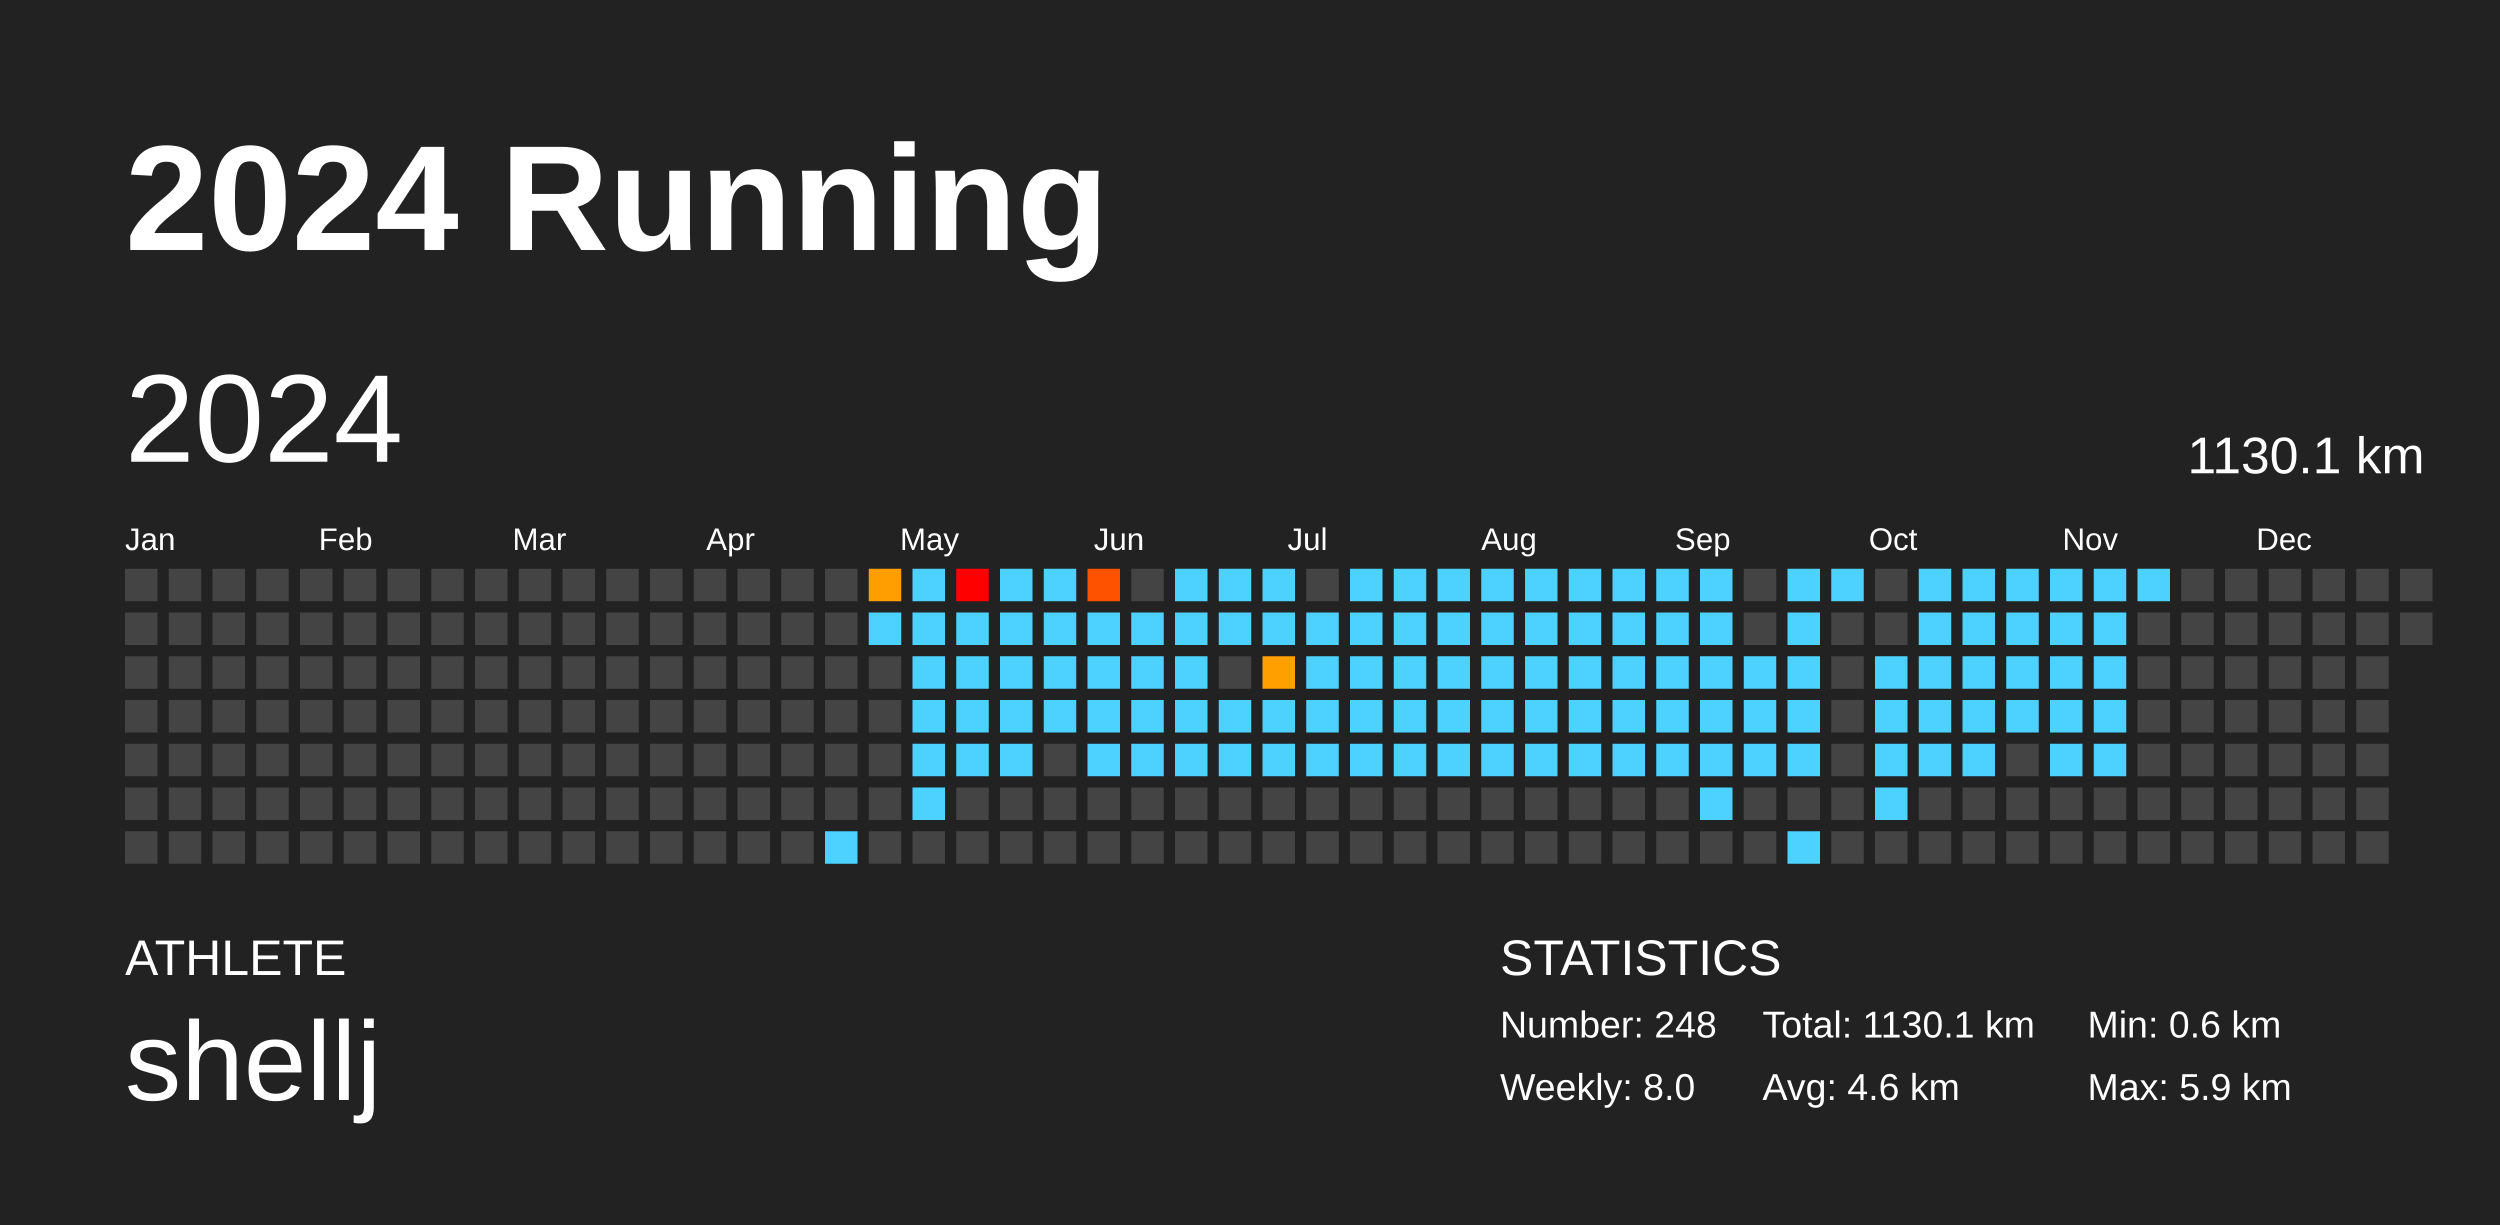
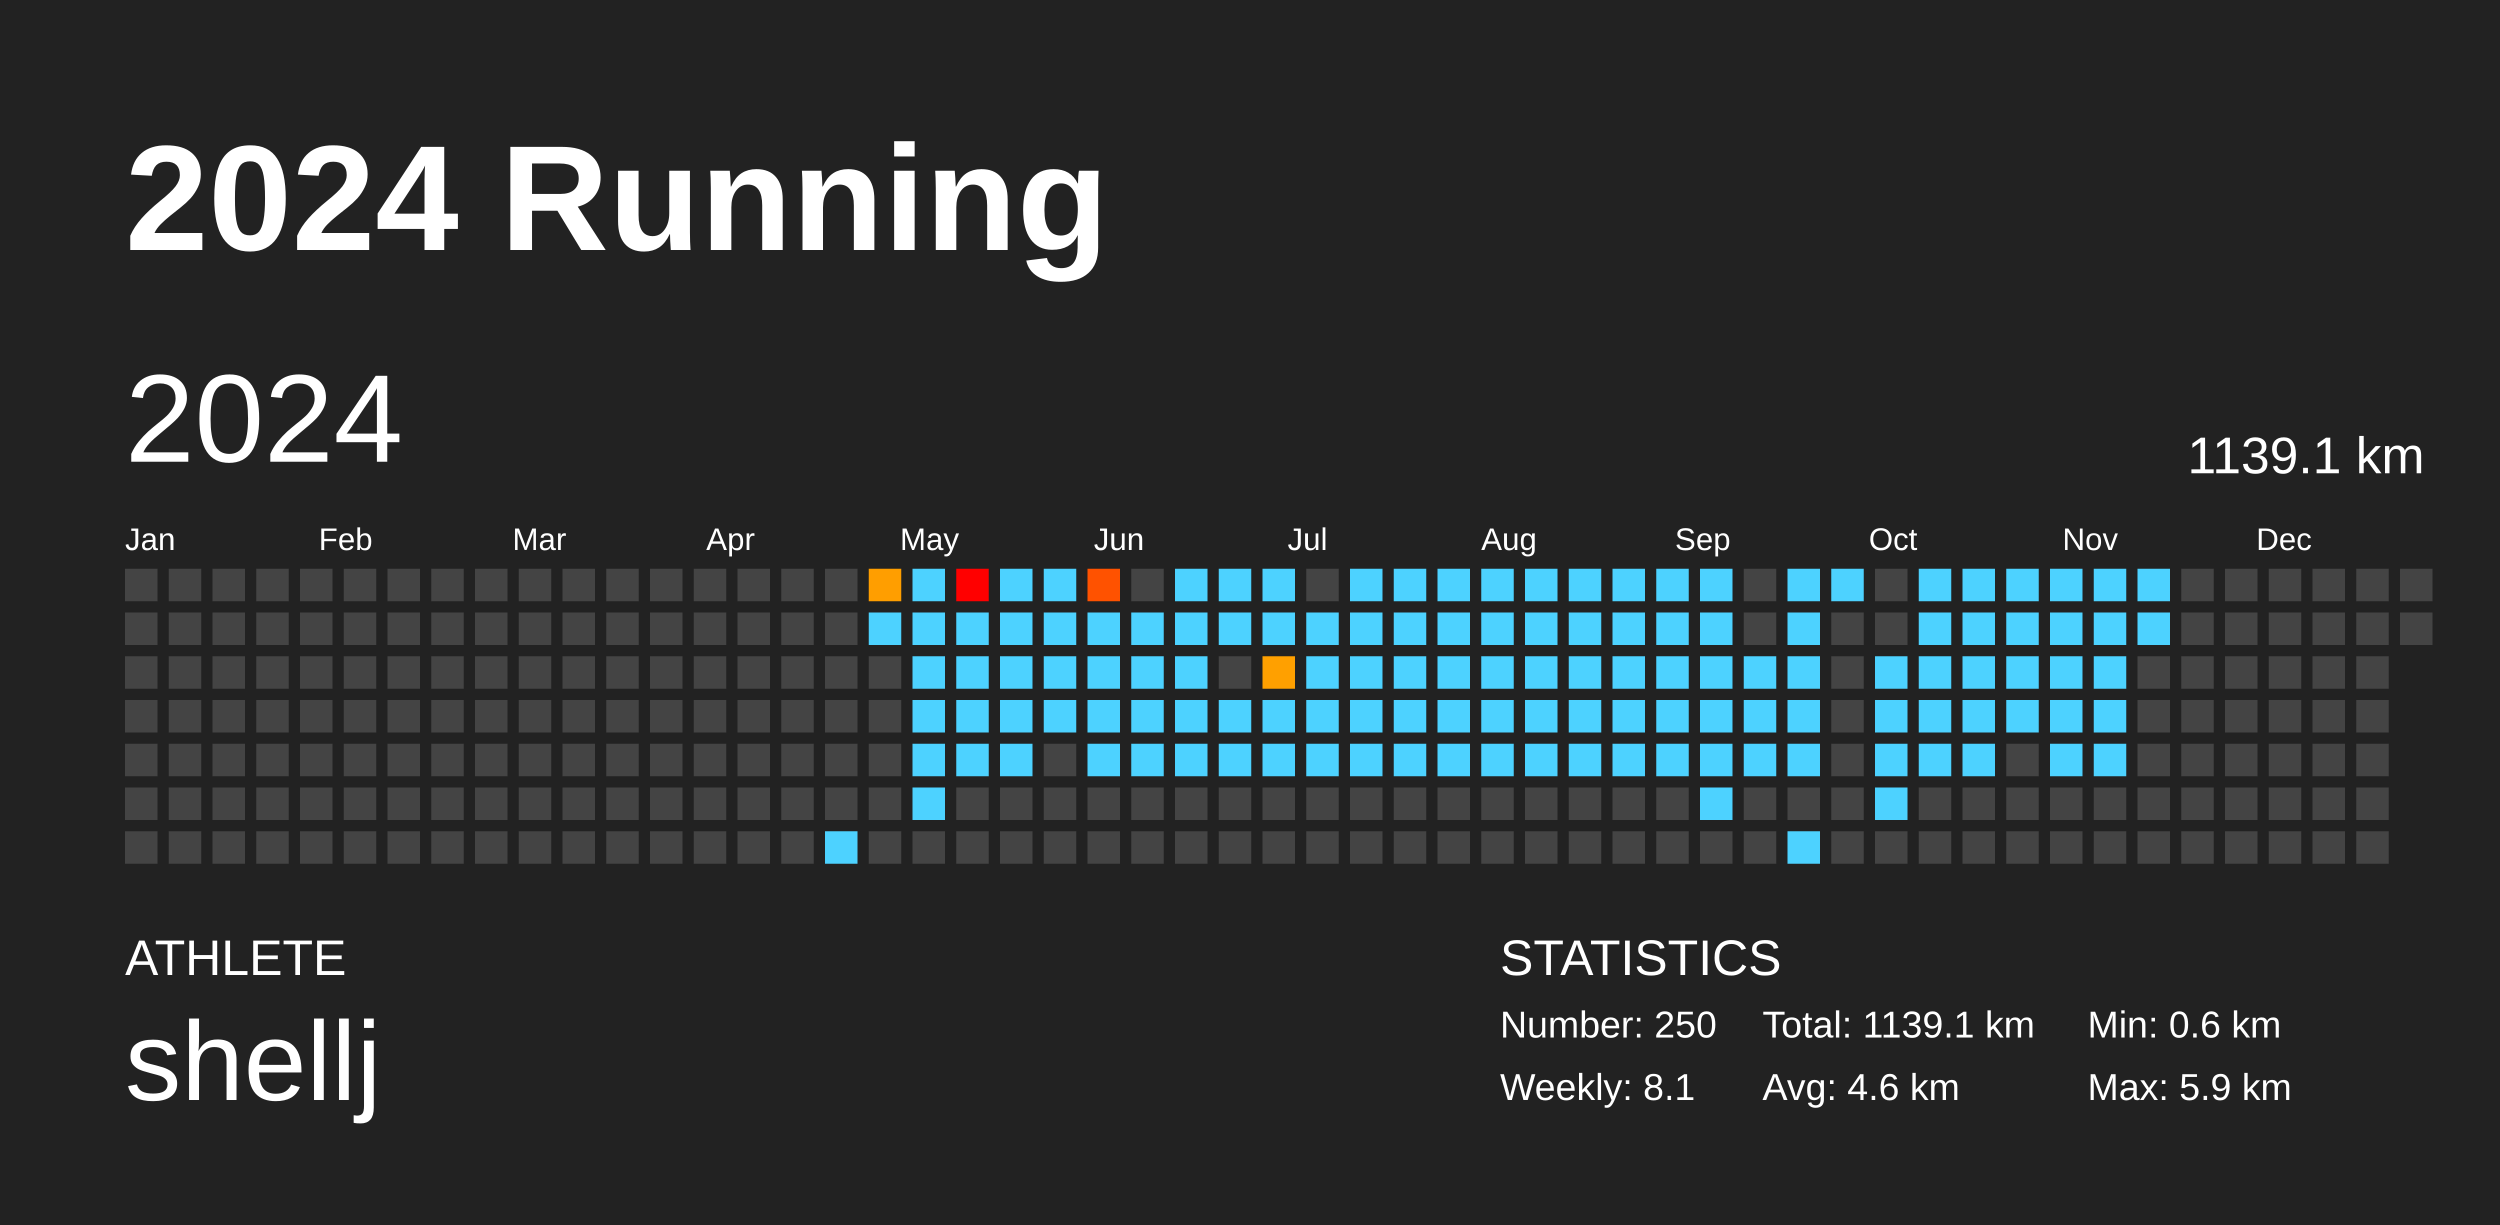
<svg xmlns="http://www.w3.org/2000/svg" baseProfile="full" height="98mm" version="1.1" viewBox="0,0,200,98" width="200mm">
  <defs />
  <rect fill="#222222" height="98" width="200" x="0" y="0" />
  <text fill="#FFFFFF" style="font-size:12px; font-family:Arial; font-weight:bold;" x="10" y="20">2024 Running</text>
  <text fill="#FFFFFF" style="font-size:4px; font-family:Arial" x="10" y="78">ATHLETE</text>
  <text fill="#FFFFFF" style="font-size:9px; font-family:Arial" x="10" y="88">shellj</text>
  <text fill="#FFFFFF" style="font-size:4px; font-family:Arial" x="120" y="78">STATISTICS</text>
-   <text fill="#FFFFFF" style="font-size:3px; font-family:Arial" x="120" y="83">Number: 248</text>
-   <text fill="#FFFFFF" style="font-size:3px; font-family:Arial" x="120" y="88">Weekly: 8.0</text>
-   <text fill="#FFFFFF" style="font-size:3px; font-family:Arial" x="141" y="83">Total: 1130.1 km</text>
+   <text fill="#FFFFFF" style="font-size:3px; font-family:Arial" x="120" y="83">Number: 250</text>
+   <text fill="#FFFFFF" style="font-size:3px; font-family:Arial" x="120" y="88">Weekly: 8.1</text>
+   <text fill="#FFFFFF" style="font-size:3px; font-family:Arial" x="141" y="83">Total: 1139.1 km</text>
  <text fill="#FFFFFF" style="font-size:3px; font-family:Arial" x="141" y="88">Avg: 4.6 km</text>
  <text fill="#FFFFFF" style="font-size:3px; font-family:Arial" x="167" y="83">Min: 0.6 km</text>
  <text fill="#FFFFFF" style="font-size:3px; font-family:Arial" x="167" y="88">Max: 5.9 km</text>
  <text dominant-baseline="hanging" fill="#FFFFFF" style="font-size:10.0px; font-family:Arial;" x="10" y="30">2024</text>
-   <text dominant-baseline="hanging" fill="#FFFFFF" style="font-size:4.125px; font-family:Arial;" x="175" y="35">1130.1 km</text>
+   <text dominant-baseline="hanging" fill="#FFFFFF" style="font-size:4.125px; font-family:Arial;" x="175" y="35">1139.1 km</text>
  <text fill="#FFFFFF" style="font-size:2.5px; font-family:Arial" x="10.0" y="44">Jan</text>
  <text fill="#FFFFFF" style="font-size:2.5px; font-family:Arial" x="25.5" y="44">Feb</text>
  <text fill="#FFFFFF" style="font-size:2.5px; font-family:Arial" x="41.0" y="44">Mar</text>
  <text fill="#FFFFFF" style="font-size:2.5px; font-family:Arial" x="56.5" y="44">Apr</text>
  <text fill="#FFFFFF" style="font-size:2.5px; font-family:Arial" x="72.0" y="44">May</text>
  <text fill="#FFFFFF" style="font-size:2.5px; font-family:Arial" x="87.5" y="44">Jun</text>
  <text fill="#FFFFFF" style="font-size:2.5px; font-family:Arial" x="103.0" y="44">Jul</text>
  <text fill="#FFFFFF" style="font-size:2.5px; font-family:Arial" x="118.5" y="44">Aug</text>
  <text fill="#FFFFFF" style="font-size:2.5px; font-family:Arial" x="134.0" y="44">Sep</text>
  <text fill="#FFFFFF" style="font-size:2.5px; font-family:Arial" x="149.5" y="44">Oct</text>
  <text fill="#FFFFFF" style="font-size:2.5px; font-family:Arial" x="165.0" y="44">Nov</text>
  <text fill="#FFFFFF" style="font-size:2.5px; font-family:Arial" x="180.5" y="44">Dec</text>
  <rect fill="#444444" height="2.6" width="2.6" x="10.0" y="45.5" />
  <rect fill="#444444" height="2.6" width="2.6" x="10.0" y="49.0" />
  <rect fill="#444444" height="2.6" width="2.6" x="10.0" y="52.5" />
  <rect fill="#444444" height="2.6" width="2.6" x="10.0" y="56.0" />
  <rect fill="#444444" height="2.6" width="2.6" x="10.0" y="59.5" />
  <rect fill="#444444" height="2.6" width="2.6" x="10.0" y="63.0" />
  <rect fill="#444444" height="2.6" width="2.6" x="10.0" y="66.5" />
  <rect fill="#444444" height="2.6" width="2.6" x="13.5" y="45.5" />
  <rect fill="#444444" height="2.6" width="2.6" x="13.5" y="49.0" />
  <rect fill="#444444" height="2.6" width="2.6" x="13.5" y="52.5" />
  <rect fill="#444444" height="2.6" width="2.6" x="13.5" y="56.0" />
  <rect fill="#444444" height="2.6" width="2.6" x="13.5" y="59.5" />
  <rect fill="#444444" height="2.6" width="2.6" x="13.5" y="63.0" />
  <rect fill="#444444" height="2.6" width="2.6" x="13.5" y="66.5" />
  <rect fill="#444444" height="2.6" width="2.6" x="17.0" y="45.5" />
  <rect fill="#444444" height="2.6" width="2.6" x="17.0" y="49.0" />
  <rect fill="#444444" height="2.6" width="2.6" x="17.0" y="52.5" />
  <rect fill="#444444" height="2.6" width="2.6" x="17.0" y="56.0" />
  <rect fill="#444444" height="2.6" width="2.6" x="17.0" y="59.5" />
  <rect fill="#444444" height="2.6" width="2.6" x="17.0" y="63.0" />
  <rect fill="#444444" height="2.6" width="2.6" x="17.0" y="66.5" />
  <rect fill="#444444" height="2.6" width="2.6" x="20.5" y="45.5" />
  <rect fill="#444444" height="2.6" width="2.6" x="20.5" y="49.0" />
  <rect fill="#444444" height="2.6" width="2.6" x="20.5" y="52.5" />
  <rect fill="#444444" height="2.6" width="2.6" x="20.5" y="56.0" />
  <rect fill="#444444" height="2.6" width="2.6" x="20.5" y="59.5" />
  <rect fill="#444444" height="2.6" width="2.6" x="20.5" y="63.0" />
  <rect fill="#444444" height="2.6" width="2.6" x="20.5" y="66.5" />
  <rect fill="#444444" height="2.6" width="2.6" x="24.0" y="45.5" />
  <rect fill="#444444" height="2.6" width="2.6" x="24.0" y="49.0" />
  <rect fill="#444444" height="2.6" width="2.6" x="24.0" y="52.5" />
  <rect fill="#444444" height="2.6" width="2.6" x="24.0" y="56.0" />
  <rect fill="#444444" height="2.6" width="2.6" x="24.0" y="59.5" />
  <rect fill="#444444" height="2.6" width="2.6" x="24.0" y="63.0" />
  <rect fill="#444444" height="2.6" width="2.6" x="24.0" y="66.5" />
  <rect fill="#444444" height="2.6" width="2.6" x="27.5" y="45.5" />
  <rect fill="#444444" height="2.6" width="2.6" x="27.5" y="49.0" />
  <rect fill="#444444" height="2.6" width="2.6" x="27.5" y="52.5" />
  <rect fill="#444444" height="2.6" width="2.6" x="27.5" y="56.0" />
  <rect fill="#444444" height="2.6" width="2.6" x="27.5" y="59.5" />
  <rect fill="#444444" height="2.6" width="2.6" x="27.5" y="63.0" />
  <rect fill="#444444" height="2.6" width="2.6" x="27.5" y="66.5" />
  <rect fill="#444444" height="2.6" width="2.6" x="31.0" y="45.5" />
  <rect fill="#444444" height="2.6" width="2.6" x="31.0" y="49.0" />
  <rect fill="#444444" height="2.6" width="2.6" x="31.0" y="52.5" />
  <rect fill="#444444" height="2.6" width="2.6" x="31.0" y="56.0" />
  <rect fill="#444444" height="2.6" width="2.6" x="31.0" y="59.5" />
  <rect fill="#444444" height="2.6" width="2.6" x="31.0" y="63.0" />
  <rect fill="#444444" height="2.6" width="2.6" x="31.0" y="66.5" />
  <rect fill="#444444" height="2.6" width="2.6" x="34.5" y="45.5" />
  <rect fill="#444444" height="2.6" width="2.6" x="34.5" y="49.0" />
  <rect fill="#444444" height="2.6" width="2.6" x="34.5" y="52.5" />
  <rect fill="#444444" height="2.6" width="2.6" x="34.5" y="56.0" />
  <rect fill="#444444" height="2.6" width="2.6" x="34.5" y="59.5" />
  <rect fill="#444444" height="2.6" width="2.6" x="34.5" y="63.0" />
  <rect fill="#444444" height="2.6" width="2.6" x="34.5" y="66.5" />
  <rect fill="#444444" height="2.6" width="2.6" x="38.0" y="45.5" />
  <rect fill="#444444" height="2.6" width="2.6" x="38.0" y="49.0" />
  <rect fill="#444444" height="2.6" width="2.6" x="38.0" y="52.5" />
  <rect fill="#444444" height="2.6" width="2.6" x="38.0" y="56.0" />
  <rect fill="#444444" height="2.6" width="2.6" x="38.0" y="59.5" />
  <rect fill="#444444" height="2.6" width="2.6" x="38.0" y="63.0" />
  <rect fill="#444444" height="2.6" width="2.6" x="38.0" y="66.5" />
  <rect fill="#444444" height="2.6" width="2.6" x="41.5" y="45.5" />
  <rect fill="#444444" height="2.6" width="2.6" x="41.5" y="49.0" />
  <rect fill="#444444" height="2.6" width="2.6" x="41.5" y="52.5" />
  <rect fill="#444444" height="2.6" width="2.6" x="41.5" y="56.0" />
  <rect fill="#444444" height="2.6" width="2.6" x="41.5" y="59.5" />
  <rect fill="#444444" height="2.6" width="2.6" x="41.5" y="63.0" />
  <rect fill="#444444" height="2.6" width="2.6" x="41.5" y="66.5" />
  <rect fill="#444444" height="2.6" width="2.6" x="45.0" y="45.5" />
  <rect fill="#444444" height="2.6" width="2.6" x="45.0" y="49.0" />
  <rect fill="#444444" height="2.6" width="2.6" x="45.0" y="52.5" />
  <rect fill="#444444" height="2.6" width="2.6" x="45.0" y="56.0" />
  <rect fill="#444444" height="2.6" width="2.6" x="45.0" y="59.5" />
  <rect fill="#444444" height="2.6" width="2.6" x="45.0" y="63.0" />
  <rect fill="#444444" height="2.6" width="2.6" x="45.0" y="66.5" />
  <rect fill="#444444" height="2.6" width="2.6" x="48.5" y="45.5" />
  <rect fill="#444444" height="2.6" width="2.6" x="48.5" y="49.0" />
  <rect fill="#444444" height="2.6" width="2.6" x="48.5" y="52.5" />
  <rect fill="#444444" height="2.6" width="2.6" x="48.5" y="56.0" />
  <rect fill="#444444" height="2.6" width="2.6" x="48.5" y="59.5" />
  <rect fill="#444444" height="2.6" width="2.6" x="48.5" y="63.0" />
  <rect fill="#444444" height="2.6" width="2.6" x="48.5" y="66.5" />
  <rect fill="#444444" height="2.6" width="2.6" x="52.0" y="45.5" />
  <rect fill="#444444" height="2.6" width="2.6" x="52.0" y="49.0" />
  <rect fill="#444444" height="2.6" width="2.6" x="52.0" y="52.5" />
  <rect fill="#444444" height="2.6" width="2.6" x="52.0" y="56.0" />
  <rect fill="#444444" height="2.6" width="2.6" x="52.0" y="59.5" />
  <rect fill="#444444" height="2.6" width="2.6" x="52.0" y="63.0" />
  <rect fill="#444444" height="2.6" width="2.6" x="52.0" y="66.5" />
  <rect fill="#444444" height="2.6" width="2.6" x="55.5" y="45.5" />
  <rect fill="#444444" height="2.6" width="2.6" x="55.5" y="49.0" />
  <rect fill="#444444" height="2.6" width="2.6" x="55.5" y="52.5" />
  <rect fill="#444444" height="2.6" width="2.6" x="55.5" y="56.0" />
  <rect fill="#444444" height="2.6" width="2.6" x="55.5" y="59.5" />
  <rect fill="#444444" height="2.6" width="2.6" x="55.5" y="63.0" />
  <rect fill="#444444" height="2.6" width="2.6" x="55.5" y="66.5" />
  <rect fill="#444444" height="2.6" width="2.6" x="59.0" y="45.5" />
  <rect fill="#444444" height="2.6" width="2.6" x="59.0" y="49.0" />
  <rect fill="#444444" height="2.6" width="2.6" x="59.0" y="52.5" />
  <rect fill="#444444" height="2.6" width="2.6" x="59.0" y="56.0" />
  <rect fill="#444444" height="2.6" width="2.6" x="59.0" y="59.5" />
  <rect fill="#444444" height="2.6" width="2.6" x="59.0" y="63.0" />
  <rect fill="#444444" height="2.6" width="2.6" x="59.0" y="66.5" />
  <rect fill="#444444" height="2.6" width="2.6" x="62.5" y="45.5" />
  <rect fill="#444444" height="2.6" width="2.6" x="62.5" y="49.0" />
  <rect fill="#444444" height="2.6" width="2.6" x="62.5" y="52.5" />
  <rect fill="#444444" height="2.6" width="2.6" x="62.5" y="56.0" />
  <rect fill="#444444" height="2.6" width="2.6" x="62.5" y="59.5" />
  <rect fill="#444444" height="2.6" width="2.6" x="62.5" y="63.0" />
  <rect fill="#444444" height="2.6" width="2.6" x="62.5" y="66.5" />
  <rect fill="#444444" height="2.6" width="2.6" x="66.0" y="45.5" />
  <rect fill="#444444" height="2.6" width="2.6" x="66.0" y="49.0" />
  <rect fill="#444444" height="2.6" width="2.6" x="66.0" y="52.5" />
  <rect fill="#444444" height="2.6" width="2.6" x="66.0" y="56.0" />
  <rect fill="#444444" height="2.6" width="2.6" x="66.0" y="59.5" />
  <rect fill="#444444" height="2.6" width="2.6" x="66.0" y="63.0" />
  <rect fill="#4dd2ff" height="2.6" width="2.6" x="66.0" y="66.5" />
  <rect fill="#ff9e00" height="2.6" width="2.6" x="69.5" y="45.5" />
  <rect fill="#4dd2ff" height="2.6" width="2.6" x="69.5" y="49.0" />
  <rect fill="#444444" height="2.6" width="2.6" x="69.5" y="52.5" />
  <rect fill="#444444" height="2.6" width="2.6" x="69.5" y="56.0" />
  <rect fill="#444444" height="2.6" width="2.6" x="69.5" y="59.5" />
  <rect fill="#444444" height="2.6" width="2.6" x="69.5" y="63.0" />
  <rect fill="#444444" height="2.6" width="2.6" x="69.5" y="66.5" />
  <rect fill="#4dd2ff" height="2.6" width="2.6" x="73.0" y="45.5" />
  <rect fill="#4dd2ff" height="2.6" width="2.6" x="73.0" y="49.0" />
  <rect fill="#4dd2ff" height="2.6" width="2.6" x="73.0" y="52.5" />
  <rect fill="#4dd2ff" height="2.6" width="2.6" x="73.0" y="56.0" />
  <rect fill="#4dd2ff" height="2.6" width="2.6" x="73.0" y="59.5" />
  <rect fill="#4dd2ff" height="2.6" width="2.6" x="73.0" y="63.0" />
  <rect fill="#444444" height="2.6" width="2.6" x="73.0" y="66.5" />
  <rect fill="red" height="2.6" width="2.6" x="76.5" y="45.5" />
  <rect fill="#4dd2ff" height="2.6" width="2.6" x="76.5" y="49.0" />
  <rect fill="#4dd2ff" height="2.6" width="2.6" x="76.5" y="52.5" />
  <rect fill="#4dd2ff" height="2.6" width="2.6" x="76.5" y="56.0" />
  <rect fill="#4dd2ff" height="2.6" width="2.6" x="76.5" y="59.5" />
  <rect fill="#444444" height="2.6" width="2.6" x="76.5" y="63.0" />
  <rect fill="#444444" height="2.6" width="2.6" x="76.5" y="66.5" />
  <rect fill="#4dd2ff" height="2.6" width="2.6" x="80.0" y="45.5" />
  <rect fill="#4dd2ff" height="2.6" width="2.6" x="80.0" y="49.0" />
  <rect fill="#4dd2ff" height="2.6" width="2.6" x="80.0" y="52.5" />
  <rect fill="#4dd2ff" height="2.6" width="2.6" x="80.0" y="56.0" />
  <rect fill="#4dd2ff" height="2.6" width="2.6" x="80.0" y="59.5" />
  <rect fill="#444444" height="2.6" width="2.6" x="80.0" y="63.0" />
  <rect fill="#444444" height="2.6" width="2.6" x="80.0" y="66.5" />
  <rect fill="#4dd2ff" height="2.6" width="2.6" x="83.5" y="45.5" />
  <rect fill="#4dd2ff" height="2.6" width="2.6" x="83.5" y="49.0" />
  <rect fill="#4dd2ff" height="2.6" width="2.6" x="83.5" y="52.5" />
  <rect fill="#4dd2ff" height="2.6" width="2.6" x="83.5" y="56.0" />
  <rect fill="#444444" height="2.6" width="2.6" x="83.5" y="59.5" />
  <rect fill="#444444" height="2.6" width="2.6" x="83.5" y="63.0" />
  <rect fill="#444444" height="2.6" width="2.6" x="83.5" y="66.5" />
  <rect fill="#ff5200" height="2.6" width="2.6" x="87.0" y="45.5" />
  <rect fill="#4dd2ff" height="2.6" width="2.6" x="87.0" y="49.0" />
  <rect fill="#4dd2ff" height="2.6" width="2.6" x="87.0" y="52.5" />
  <rect fill="#4dd2ff" height="2.6" width="2.6" x="87.0" y="56.0" />
  <rect fill="#4dd2ff" height="2.6" width="2.6" x="87.0" y="59.5" />
  <rect fill="#444444" height="2.6" width="2.6" x="87.0" y="63.0" />
  <rect fill="#444444" height="2.6" width="2.6" x="87.0" y="66.5" />
  <rect fill="#444444" height="2.6" width="2.6" x="90.5" y="45.5" />
  <rect fill="#4dd2ff" height="2.6" width="2.6" x="90.5" y="49.0" />
  <rect fill="#4dd2ff" height="2.6" width="2.6" x="90.5" y="52.5" />
  <rect fill="#4dd2ff" height="2.6" width="2.6" x="90.5" y="56.0" />
  <rect fill="#4dd2ff" height="2.6" width="2.6" x="90.5" y="59.5" />
  <rect fill="#444444" height="2.6" width="2.6" x="90.5" y="63.0" />
  <rect fill="#444444" height="2.6" width="2.6" x="90.5" y="66.5" />
  <rect fill="#4dd2ff" height="2.6" width="2.6" x="94.0" y="45.5" />
  <rect fill="#4dd2ff" height="2.6" width="2.6" x="94.0" y="49.0" />
  <rect fill="#4dd2ff" height="2.6" width="2.6" x="94.0" y="52.5" />
  <rect fill="#4dd2ff" height="2.6" width="2.6" x="94.0" y="56.0" />
  <rect fill="#4dd2ff" height="2.6" width="2.6" x="94.0" y="59.5" />
  <rect fill="#444444" height="2.6" width="2.6" x="94.0" y="63.0" />
  <rect fill="#444444" height="2.6" width="2.6" x="94.0" y="66.5" />
  <rect fill="#4dd2ff" height="2.6" width="2.6" x="97.5" y="45.5" />
  <rect fill="#4dd2ff" height="2.6" width="2.6" x="97.5" y="49.0" />
  <rect fill="#444444" height="2.6" width="2.6" x="97.5" y="52.5" />
  <rect fill="#4dd2ff" height="2.6" width="2.6" x="97.5" y="56.0" />
  <rect fill="#4dd2ff" height="2.6" width="2.6" x="97.5" y="59.5" />
  <rect fill="#444444" height="2.6" width="2.6" x="97.5" y="63.0" />
  <rect fill="#444444" height="2.6" width="2.6" x="97.5" y="66.5" />
  <rect fill="#4dd2ff" height="2.6" width="2.6" x="101.0" y="45.5" />
  <rect fill="#4dd2ff" height="2.6" width="2.6" x="101.0" y="49.0" />
  <rect fill="#ffa000" height="2.6" width="2.6" x="101.0" y="52.5" />
  <rect fill="#4dd2ff" height="2.6" width="2.6" x="101.0" y="56.0" />
  <rect fill="#4dd2ff" height="2.6" width="2.6" x="101.0" y="59.5" />
  <rect fill="#444444" height="2.6" width="2.6" x="101.0" y="63.0" />
  <rect fill="#444444" height="2.6" width="2.6" x="101.0" y="66.5" />
  <rect fill="#444444" height="2.6" width="2.6" x="104.5" y="45.5" />
  <rect fill="#4dd2ff" height="2.6" width="2.6" x="104.5" y="49.0" />
  <rect fill="#4dd2ff" height="2.6" width="2.6" x="104.5" y="52.5" />
  <rect fill="#4dd2ff" height="2.6" width="2.6" x="104.5" y="56.0" />
  <rect fill="#4dd2ff" height="2.6" width="2.6" x="104.5" y="59.5" />
  <rect fill="#444444" height="2.6" width="2.6" x="104.5" y="63.0" />
  <rect fill="#444444" height="2.6" width="2.6" x="104.5" y="66.5" />
  <rect fill="#4dd2ff" height="2.6" width="2.6" x="108.0" y="45.5" />
  <rect fill="#4dd2ff" height="2.6" width="2.6" x="108.0" y="49.0" />
  <rect fill="#4dd2ff" height="2.6" width="2.6" x="108.0" y="52.5" />
  <rect fill="#4dd2ff" height="2.6" width="2.6" x="108.0" y="56.0" />
  <rect fill="#4dd2ff" height="2.6" width="2.6" x="108.0" y="59.5" />
  <rect fill="#444444" height="2.6" width="2.6" x="108.0" y="63.0" />
  <rect fill="#444444" height="2.6" width="2.6" x="108.0" y="66.5" />
  <rect fill="#4dd2ff" height="2.6" width="2.6" x="111.5" y="45.5" />
  <rect fill="#4dd2ff" height="2.6" width="2.6" x="111.5" y="49.0" />
  <rect fill="#4dd2ff" height="2.6" width="2.6" x="111.5" y="52.5" />
  <rect fill="#4dd2ff" height="2.6" width="2.6" x="111.5" y="56.0" />
  <rect fill="#4dd2ff" height="2.6" width="2.6" x="111.5" y="59.5" />
  <rect fill="#444444" height="2.6" width="2.6" x="111.5" y="63.0" />
  <rect fill="#444444" height="2.6" width="2.6" x="111.5" y="66.5" />
  <rect fill="#4dd2ff" height="2.6" width="2.6" x="115.0" y="45.5" />
  <rect fill="#4dd2ff" height="2.6" width="2.6" x="115.0" y="49.0" />
  <rect fill="#4dd2ff" height="2.6" width="2.6" x="115.0" y="52.5" />
  <rect fill="#4dd2ff" height="2.6" width="2.6" x="115.0" y="56.0" />
  <rect fill="#4dd2ff" height="2.6" width="2.6" x="115.0" y="59.5" />
  <rect fill="#444444" height="2.6" width="2.6" x="115.0" y="63.0" />
  <rect fill="#444444" height="2.6" width="2.6" x="115.0" y="66.5" />
  <rect fill="#4dd2ff" height="2.6" width="2.6" x="118.5" y="45.5" />
  <rect fill="#4dd2ff" height="2.6" width="2.6" x="118.5" y="49.0" />
  <rect fill="#4dd2ff" height="2.6" width="2.6" x="118.5" y="52.5" />
  <rect fill="#4dd2ff" height="2.6" width="2.6" x="118.5" y="56.0" />
  <rect fill="#4dd2ff" height="2.6" width="2.6" x="118.5" y="59.5" />
  <rect fill="#444444" height="2.6" width="2.6" x="118.5" y="63.0" />
  <rect fill="#444444" height="2.6" width="2.6" x="118.5" y="66.5" />
  <rect fill="#4dd2ff" height="2.6" width="2.6" x="122.0" y="45.5" />
  <rect fill="#4dd2ff" height="2.6" width="2.6" x="122.0" y="49.0" />
  <rect fill="#4dd2ff" height="2.6" width="2.6" x="122.0" y="52.5" />
  <rect fill="#4dd2ff" height="2.6" width="2.6" x="122.0" y="56.0" />
  <rect fill="#4dd2ff" height="2.6" width="2.6" x="122.0" y="59.5" />
  <rect fill="#444444" height="2.6" width="2.6" x="122.0" y="63.0" />
  <rect fill="#444444" height="2.6" width="2.6" x="122.0" y="66.5" />
  <rect fill="#4dd2ff" height="2.6" width="2.6" x="125.5" y="45.5" />
  <rect fill="#4dd2ff" height="2.6" width="2.6" x="125.5" y="49.0" />
  <rect fill="#4dd2ff" height="2.6" width="2.6" x="125.5" y="52.5" />
  <rect fill="#4dd2ff" height="2.6" width="2.6" x="125.5" y="56.0" />
  <rect fill="#4dd2ff" height="2.6" width="2.6" x="125.5" y="59.5" />
  <rect fill="#444444" height="2.6" width="2.6" x="125.5" y="63.0" />
  <rect fill="#444444" height="2.6" width="2.6" x="125.5" y="66.5" />
  <rect fill="#4dd2ff" height="2.6" width="2.6" x="129.0" y="45.5" />
  <rect fill="#4dd2ff" height="2.6" width="2.6" x="129.0" y="49.0" />
  <rect fill="#4dd2ff" height="2.6" width="2.6" x="129.0" y="52.5" />
  <rect fill="#4dd2ff" height="2.6" width="2.6" x="129.0" y="56.0" />
  <rect fill="#4dd2ff" height="2.6" width="2.6" x="129.0" y="59.5" />
  <rect fill="#444444" height="2.6" width="2.6" x="129.0" y="63.0" />
  <rect fill="#444444" height="2.6" width="2.6" x="129.0" y="66.5" />
  <rect fill="#4dd2ff" height="2.6" width="2.6" x="132.5" y="45.5" />
  <rect fill="#4dd2ff" height="2.6" width="2.6" x="132.5" y="49.0" />
  <rect fill="#4dd2ff" height="2.6" width="2.6" x="132.5" y="52.5" />
  <rect fill="#4dd2ff" height="2.6" width="2.6" x="132.5" y="56.0" />
  <rect fill="#4dd2ff" height="2.6" width="2.6" x="132.5" y="59.5" />
  <rect fill="#444444" height="2.6" width="2.6" x="132.5" y="63.0" />
  <rect fill="#444444" height="2.6" width="2.6" x="132.5" y="66.5" />
  <rect fill="#4dd2ff" height="2.6" width="2.6" x="136.0" y="45.5" />
  <rect fill="#4dd2ff" height="2.6" width="2.6" x="136.0" y="49.0" />
  <rect fill="#4dd2ff" height="2.6" width="2.6" x="136.0" y="52.5" />
  <rect fill="#4dd2ff" height="2.6" width="2.6" x="136.0" y="56.0" />
  <rect fill="#4dd2ff" height="2.6" width="2.6" x="136.0" y="59.5" />
  <rect fill="#4dd2ff" height="2.6" width="2.6" x="136.0" y="63.0" />
  <rect fill="#444444" height="2.6" width="2.6" x="136.0" y="66.5" />
  <rect fill="#444444" height="2.6" width="2.6" x="139.5" y="45.5" />
  <rect fill="#444444" height="2.6" width="2.6" x="139.5" y="49.0" />
  <rect fill="#4dd2ff" height="2.6" width="2.6" x="139.5" y="52.5" />
  <rect fill="#4dd2ff" height="2.6" width="2.6" x="139.5" y="56.0" />
  <rect fill="#4dd2ff" height="2.6" width="2.6" x="139.5" y="59.5" />
  <rect fill="#444444" height="2.6" width="2.6" x="139.5" y="63.0" />
  <rect fill="#444444" height="2.6" width="2.6" x="139.5" y="66.5" />
  <rect fill="#4dd2ff" height="2.6" width="2.6" x="143.0" y="45.5" />
  <rect fill="#4dd2ff" height="2.6" width="2.6" x="143.0" y="49.0" />
  <rect fill="#4dd2ff" height="2.6" width="2.6" x="143.0" y="52.5" />
  <rect fill="#4dd2ff" height="2.6" width="2.6" x="143.0" y="56.0" />
  <rect fill="#4dd2ff" height="2.6" width="2.6" x="143.0" y="59.5" />
  <rect fill="#444444" height="2.6" width="2.6" x="143.0" y="63.0" />
  <rect fill="#4dd2ff" height="2.6" width="2.6" x="143.0" y="66.5" />
  <rect fill="#4dd2ff" height="2.6" width="2.6" x="146.5" y="45.5" />
  <rect fill="#444444" height="2.6" width="2.6" x="146.5" y="49.0" />
  <rect fill="#444444" height="2.6" width="2.6" x="146.5" y="52.5" />
  <rect fill="#444444" height="2.6" width="2.6" x="146.5" y="56.0" />
  <rect fill="#444444" height="2.6" width="2.6" x="146.5" y="59.5" />
  <rect fill="#444444" height="2.6" width="2.6" x="146.5" y="63.0" />
  <rect fill="#444444" height="2.6" width="2.6" x="146.5" y="66.5" />
  <rect fill="#444444" height="2.6" width="2.6" x="150.0" y="45.5" />
  <rect fill="#444444" height="2.6" width="2.6" x="150.0" y="49.0" />
  <rect fill="#4dd2ff" height="2.6" width="2.6" x="150.0" y="52.5" />
  <rect fill="#4dd2ff" height="2.6" width="2.6" x="150.0" y="56.0" />
  <rect fill="#4dd2ff" height="2.6" width="2.6" x="150.0" y="59.5" />
  <rect fill="#4dd2ff" height="2.6" width="2.6" x="150.0" y="63.0" />
  <rect fill="#444444" height="2.6" width="2.6" x="150.0" y="66.5" />
  <rect fill="#4dd2ff" height="2.6" width="2.6" x="153.5" y="45.5" />
  <rect fill="#4dd2ff" height="2.6" width="2.6" x="153.5" y="49.0" />
  <rect fill="#4dd2ff" height="2.6" width="2.6" x="153.5" y="52.5" />
  <rect fill="#4dd2ff" height="2.6" width="2.6" x="153.5" y="56.0" />
  <rect fill="#4dd2ff" height="2.6" width="2.6" x="153.5" y="59.5" />
  <rect fill="#444444" height="2.6" width="2.6" x="153.5" y="63.0" />
  <rect fill="#444444" height="2.6" width="2.6" x="153.5" y="66.5" />
  <rect fill="#4dd2ff" height="2.6" width="2.6" x="157.0" y="45.5" />
  <rect fill="#4dd2ff" height="2.6" width="2.6" x="157.0" y="49.0" />
  <rect fill="#4dd2ff" height="2.6" width="2.6" x="157.0" y="52.5" />
  <rect fill="#4dd2ff" height="2.6" width="2.6" x="157.0" y="56.0" />
  <rect fill="#4dd2ff" height="2.6" width="2.6" x="157.0" y="59.5" />
  <rect fill="#444444" height="2.6" width="2.6" x="157.0" y="63.0" />
  <rect fill="#444444" height="2.6" width="2.6" x="157.0" y="66.5" />
  <rect fill="#4dd2ff" height="2.6" width="2.6" x="160.5" y="45.5" />
  <rect fill="#4dd2ff" height="2.6" width="2.6" x="160.5" y="49.0" />
  <rect fill="#4dd2ff" height="2.6" width="2.6" x="160.5" y="52.5" />
  <rect fill="#4dd2ff" height="2.6" width="2.6" x="160.5" y="56.0" />
  <rect fill="#444444" height="2.6" width="2.6" x="160.5" y="59.5" />
  <rect fill="#444444" height="2.6" width="2.6" x="160.5" y="63.0" />
  <rect fill="#444444" height="2.6" width="2.6" x="160.5" y="66.5" />
  <rect fill="#4dd2ff" height="2.6" width="2.6" x="164.0" y="45.5" />
  <rect fill="#4dd2ff" height="2.6" width="2.6" x="164.0" y="49.0" />
  <rect fill="#4dd2ff" height="2.6" width="2.6" x="164.0" y="52.5" />
  <rect fill="#4dd2ff" height="2.6" width="2.6" x="164.0" y="56.0" />
  <rect fill="#4dd2ff" height="2.6" width="2.6" x="164.0" y="59.5" />
  <rect fill="#444444" height="2.6" width="2.6" x="164.0" y="63.0" />
  <rect fill="#444444" height="2.6" width="2.6" x="164.0" y="66.5" />
  <rect fill="#4dd2ff" height="2.6" width="2.6" x="167.5" y="45.5" />
  <rect fill="#4dd2ff" height="2.6" width="2.6" x="167.5" y="49.0" />
  <rect fill="#4dd2ff" height="2.6" width="2.6" x="167.5" y="52.5" />
  <rect fill="#4dd2ff" height="2.6" width="2.6" x="167.5" y="56.0" />
  <rect fill="#4dd2ff" height="2.6" width="2.6" x="167.5" y="59.5" />
  <rect fill="#444444" height="2.6" width="2.6" x="167.5" y="63.0" />
  <rect fill="#444444" height="2.6" width="2.6" x="167.5" y="66.5" />
  <rect fill="#4dd2ff" height="2.6" width="2.6" x="171.0" y="45.5" />
-   <rect fill="#444444" height="2.6" width="2.6" x="171.0" y="49.0" />
+   <rect fill="#4dd2ff" height="2.6" width="2.6" x="171.0" y="49.0" />
  <rect fill="#444444" height="2.6" width="2.6" x="171.0" y="52.5" />
  <rect fill="#444444" height="2.6" width="2.6" x="171.0" y="56.0" />
  <rect fill="#444444" height="2.6" width="2.6" x="171.0" y="59.5" />
  <rect fill="#444444" height="2.6" width="2.6" x="171.0" y="63.0" />
  <rect fill="#444444" height="2.6" width="2.6" x="171.0" y="66.5" />
  <rect fill="#444444" height="2.6" width="2.6" x="174.5" y="45.5" />
  <rect fill="#444444" height="2.6" width="2.6" x="174.5" y="49.0" />
  <rect fill="#444444" height="2.6" width="2.6" x="174.5" y="52.5" />
  <rect fill="#444444" height="2.6" width="2.6" x="174.5" y="56.0" />
  <rect fill="#444444" height="2.6" width="2.6" x="174.5" y="59.5" />
  <rect fill="#444444" height="2.6" width="2.6" x="174.5" y="63.0" />
  <rect fill="#444444" height="2.6" width="2.6" x="174.5" y="66.5" />
  <rect fill="#444444" height="2.6" width="2.6" x="178.0" y="45.5" />
  <rect fill="#444444" height="2.6" width="2.6" x="178.0" y="49.0" />
  <rect fill="#444444" height="2.6" width="2.6" x="178.0" y="52.5" />
  <rect fill="#444444" height="2.6" width="2.6" x="178.0" y="56.0" />
  <rect fill="#444444" height="2.6" width="2.6" x="178.0" y="59.5" />
  <rect fill="#444444" height="2.6" width="2.6" x="178.0" y="63.0" />
  <rect fill="#444444" height="2.6" width="2.6" x="178.0" y="66.5" />
  <rect fill="#444444" height="2.6" width="2.6" x="181.5" y="45.5" />
  <rect fill="#444444" height="2.6" width="2.6" x="181.5" y="49.0" />
  <rect fill="#444444" height="2.6" width="2.6" x="181.5" y="52.5" />
  <rect fill="#444444" height="2.6" width="2.6" x="181.5" y="56.0" />
  <rect fill="#444444" height="2.6" width="2.6" x="181.5" y="59.5" />
  <rect fill="#444444" height="2.6" width="2.6" x="181.5" y="63.0" />
  <rect fill="#444444" height="2.6" width="2.6" x="181.5" y="66.5" />
  <rect fill="#444444" height="2.6" width="2.6" x="185.0" y="45.5" />
  <rect fill="#444444" height="2.6" width="2.6" x="185.0" y="49.0" />
  <rect fill="#444444" height="2.6" width="2.6" x="185.0" y="52.5" />
  <rect fill="#444444" height="2.6" width="2.6" x="185.0" y="56.0" />
  <rect fill="#444444" height="2.6" width="2.6" x="185.0" y="59.5" />
  <rect fill="#444444" height="2.6" width="2.6" x="185.0" y="63.0" />
  <rect fill="#444444" height="2.6" width="2.6" x="185.0" y="66.5" />
  <rect fill="#444444" height="2.6" width="2.6" x="188.5" y="45.5" />
  <rect fill="#444444" height="2.6" width="2.6" x="188.5" y="49.0" />
  <rect fill="#444444" height="2.6" width="2.6" x="188.5" y="52.5" />
  <rect fill="#444444" height="2.6" width="2.6" x="188.5" y="56.0" />
  <rect fill="#444444" height="2.6" width="2.6" x="188.5" y="59.5" />
  <rect fill="#444444" height="2.6" width="2.6" x="188.5" y="63.0" />
  <rect fill="#444444" height="2.6" width="2.6" x="188.5" y="66.5" />
  <rect fill="#444444" height="2.6" width="2.6" x="192.0" y="45.5" />
  <rect fill="#444444" height="2.6" width="2.6" x="192.0" y="49.0" />
</svg>
